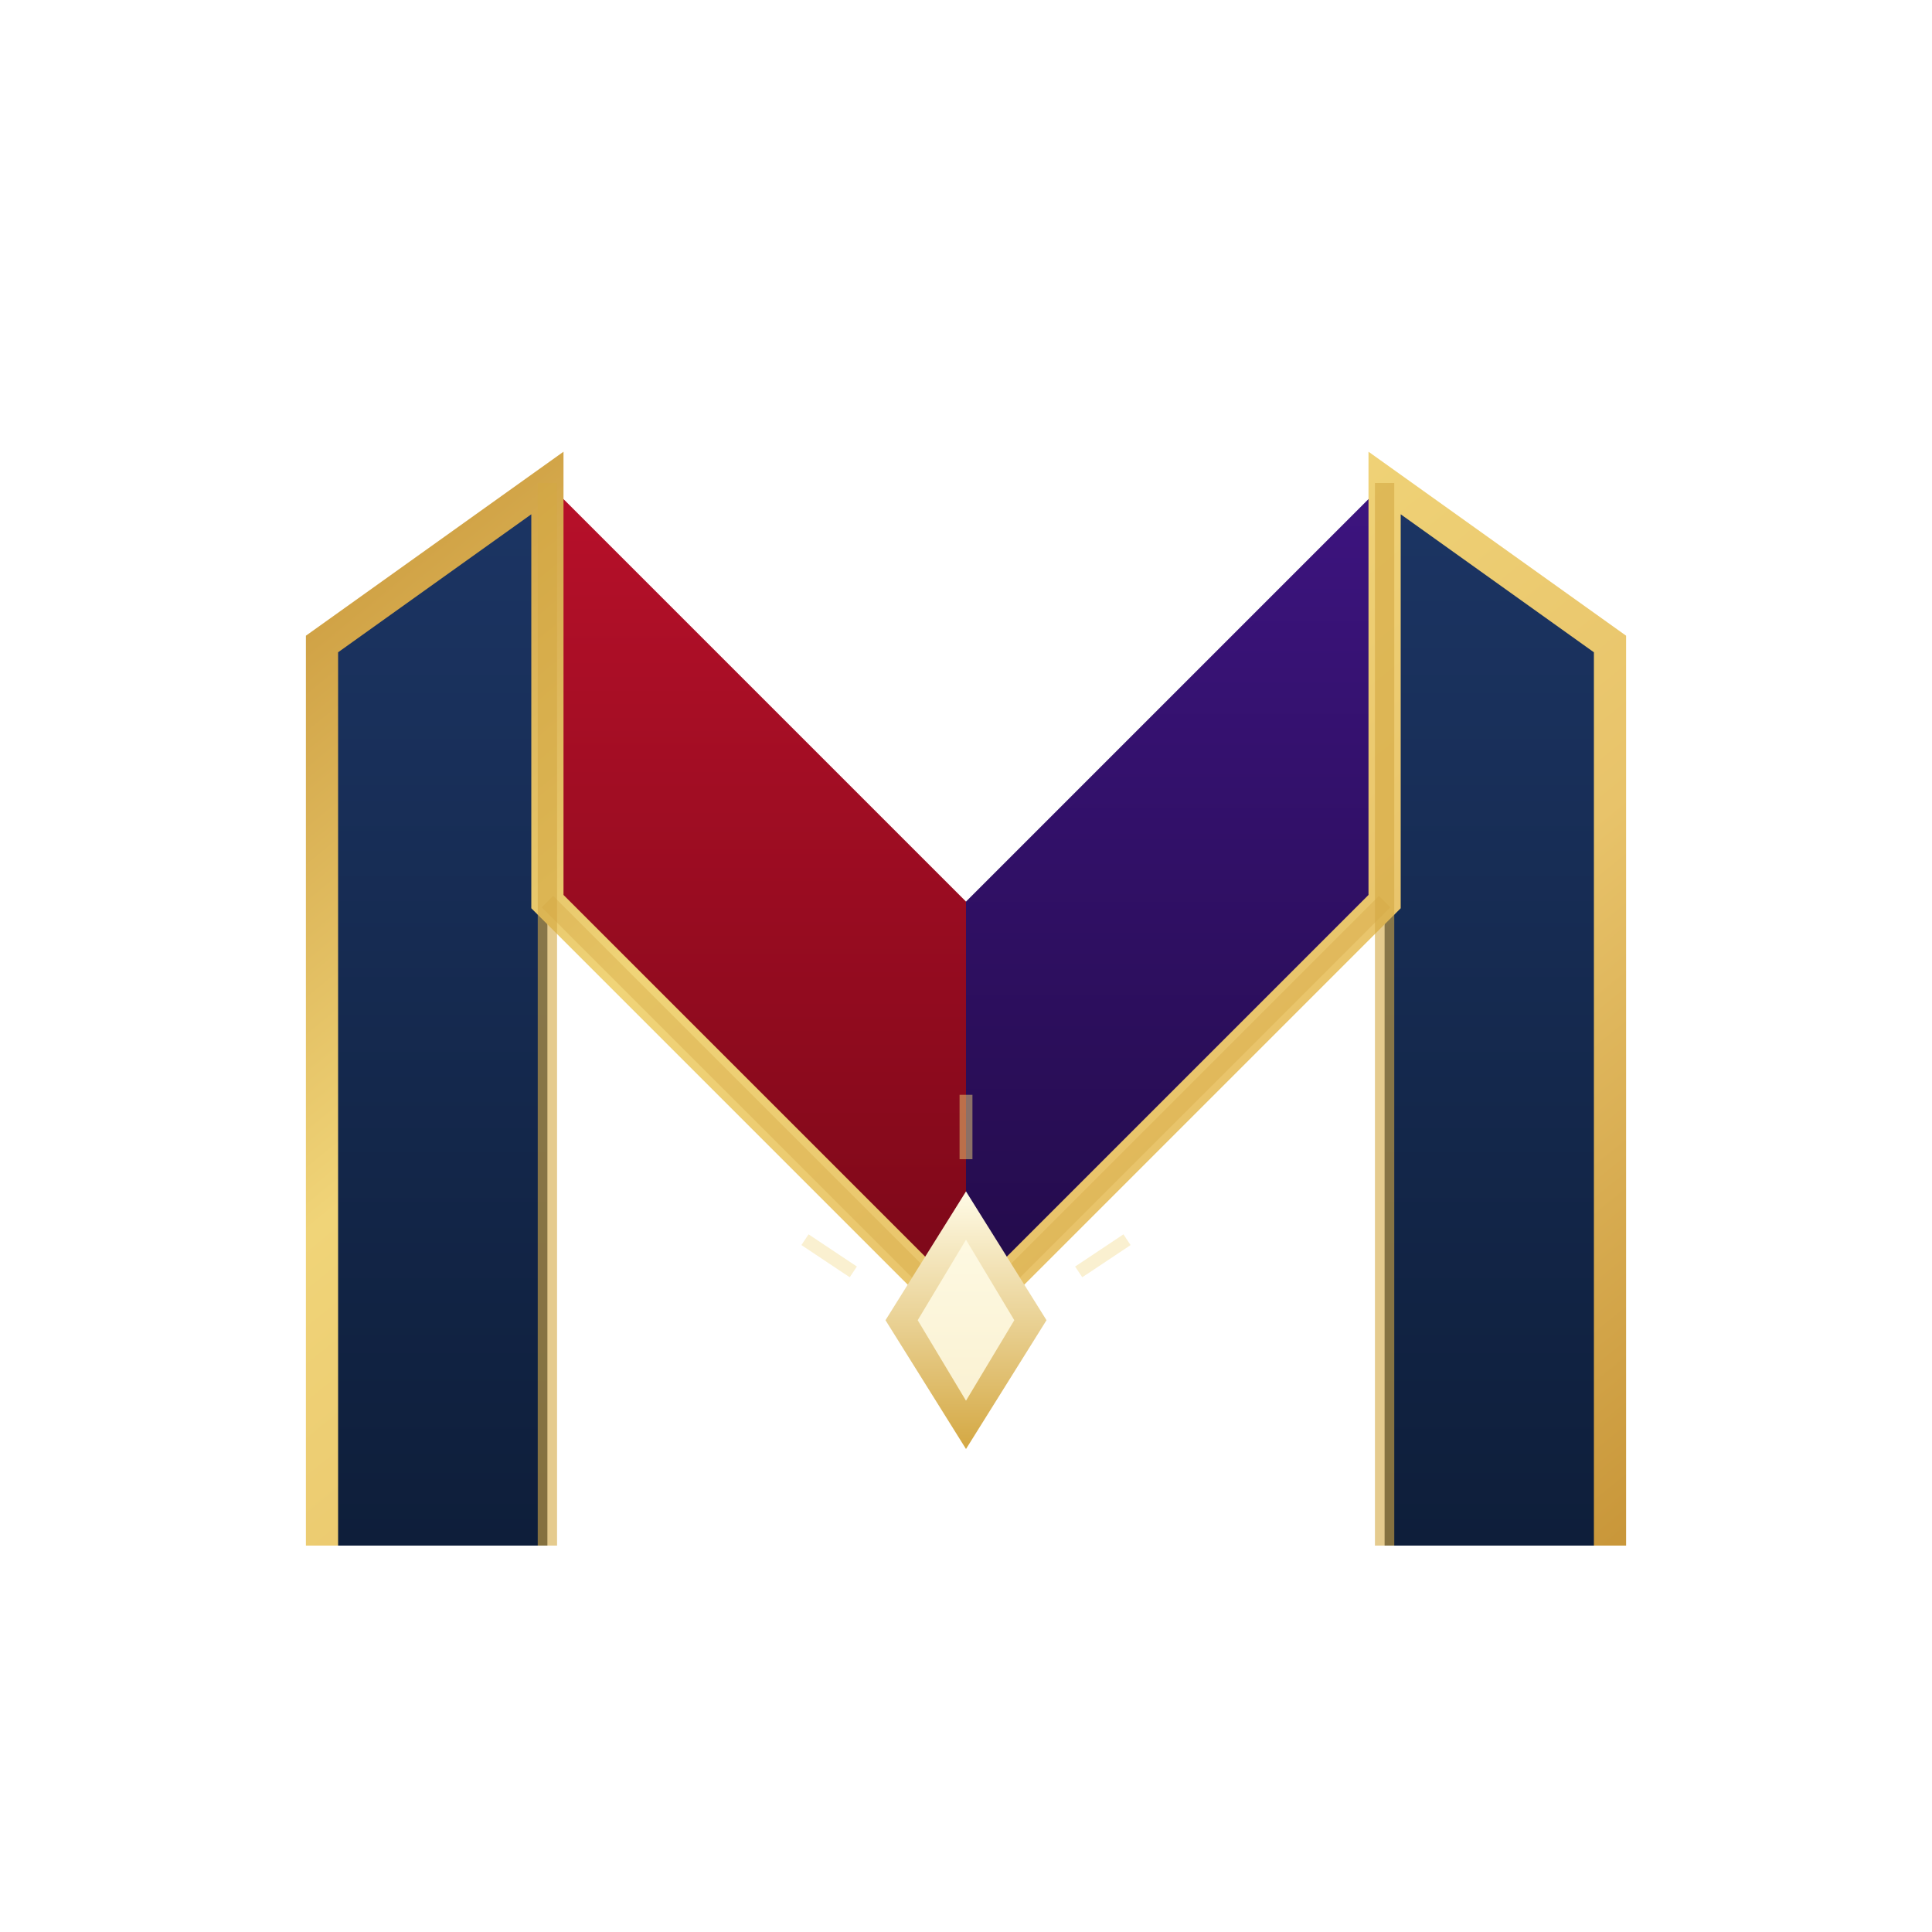
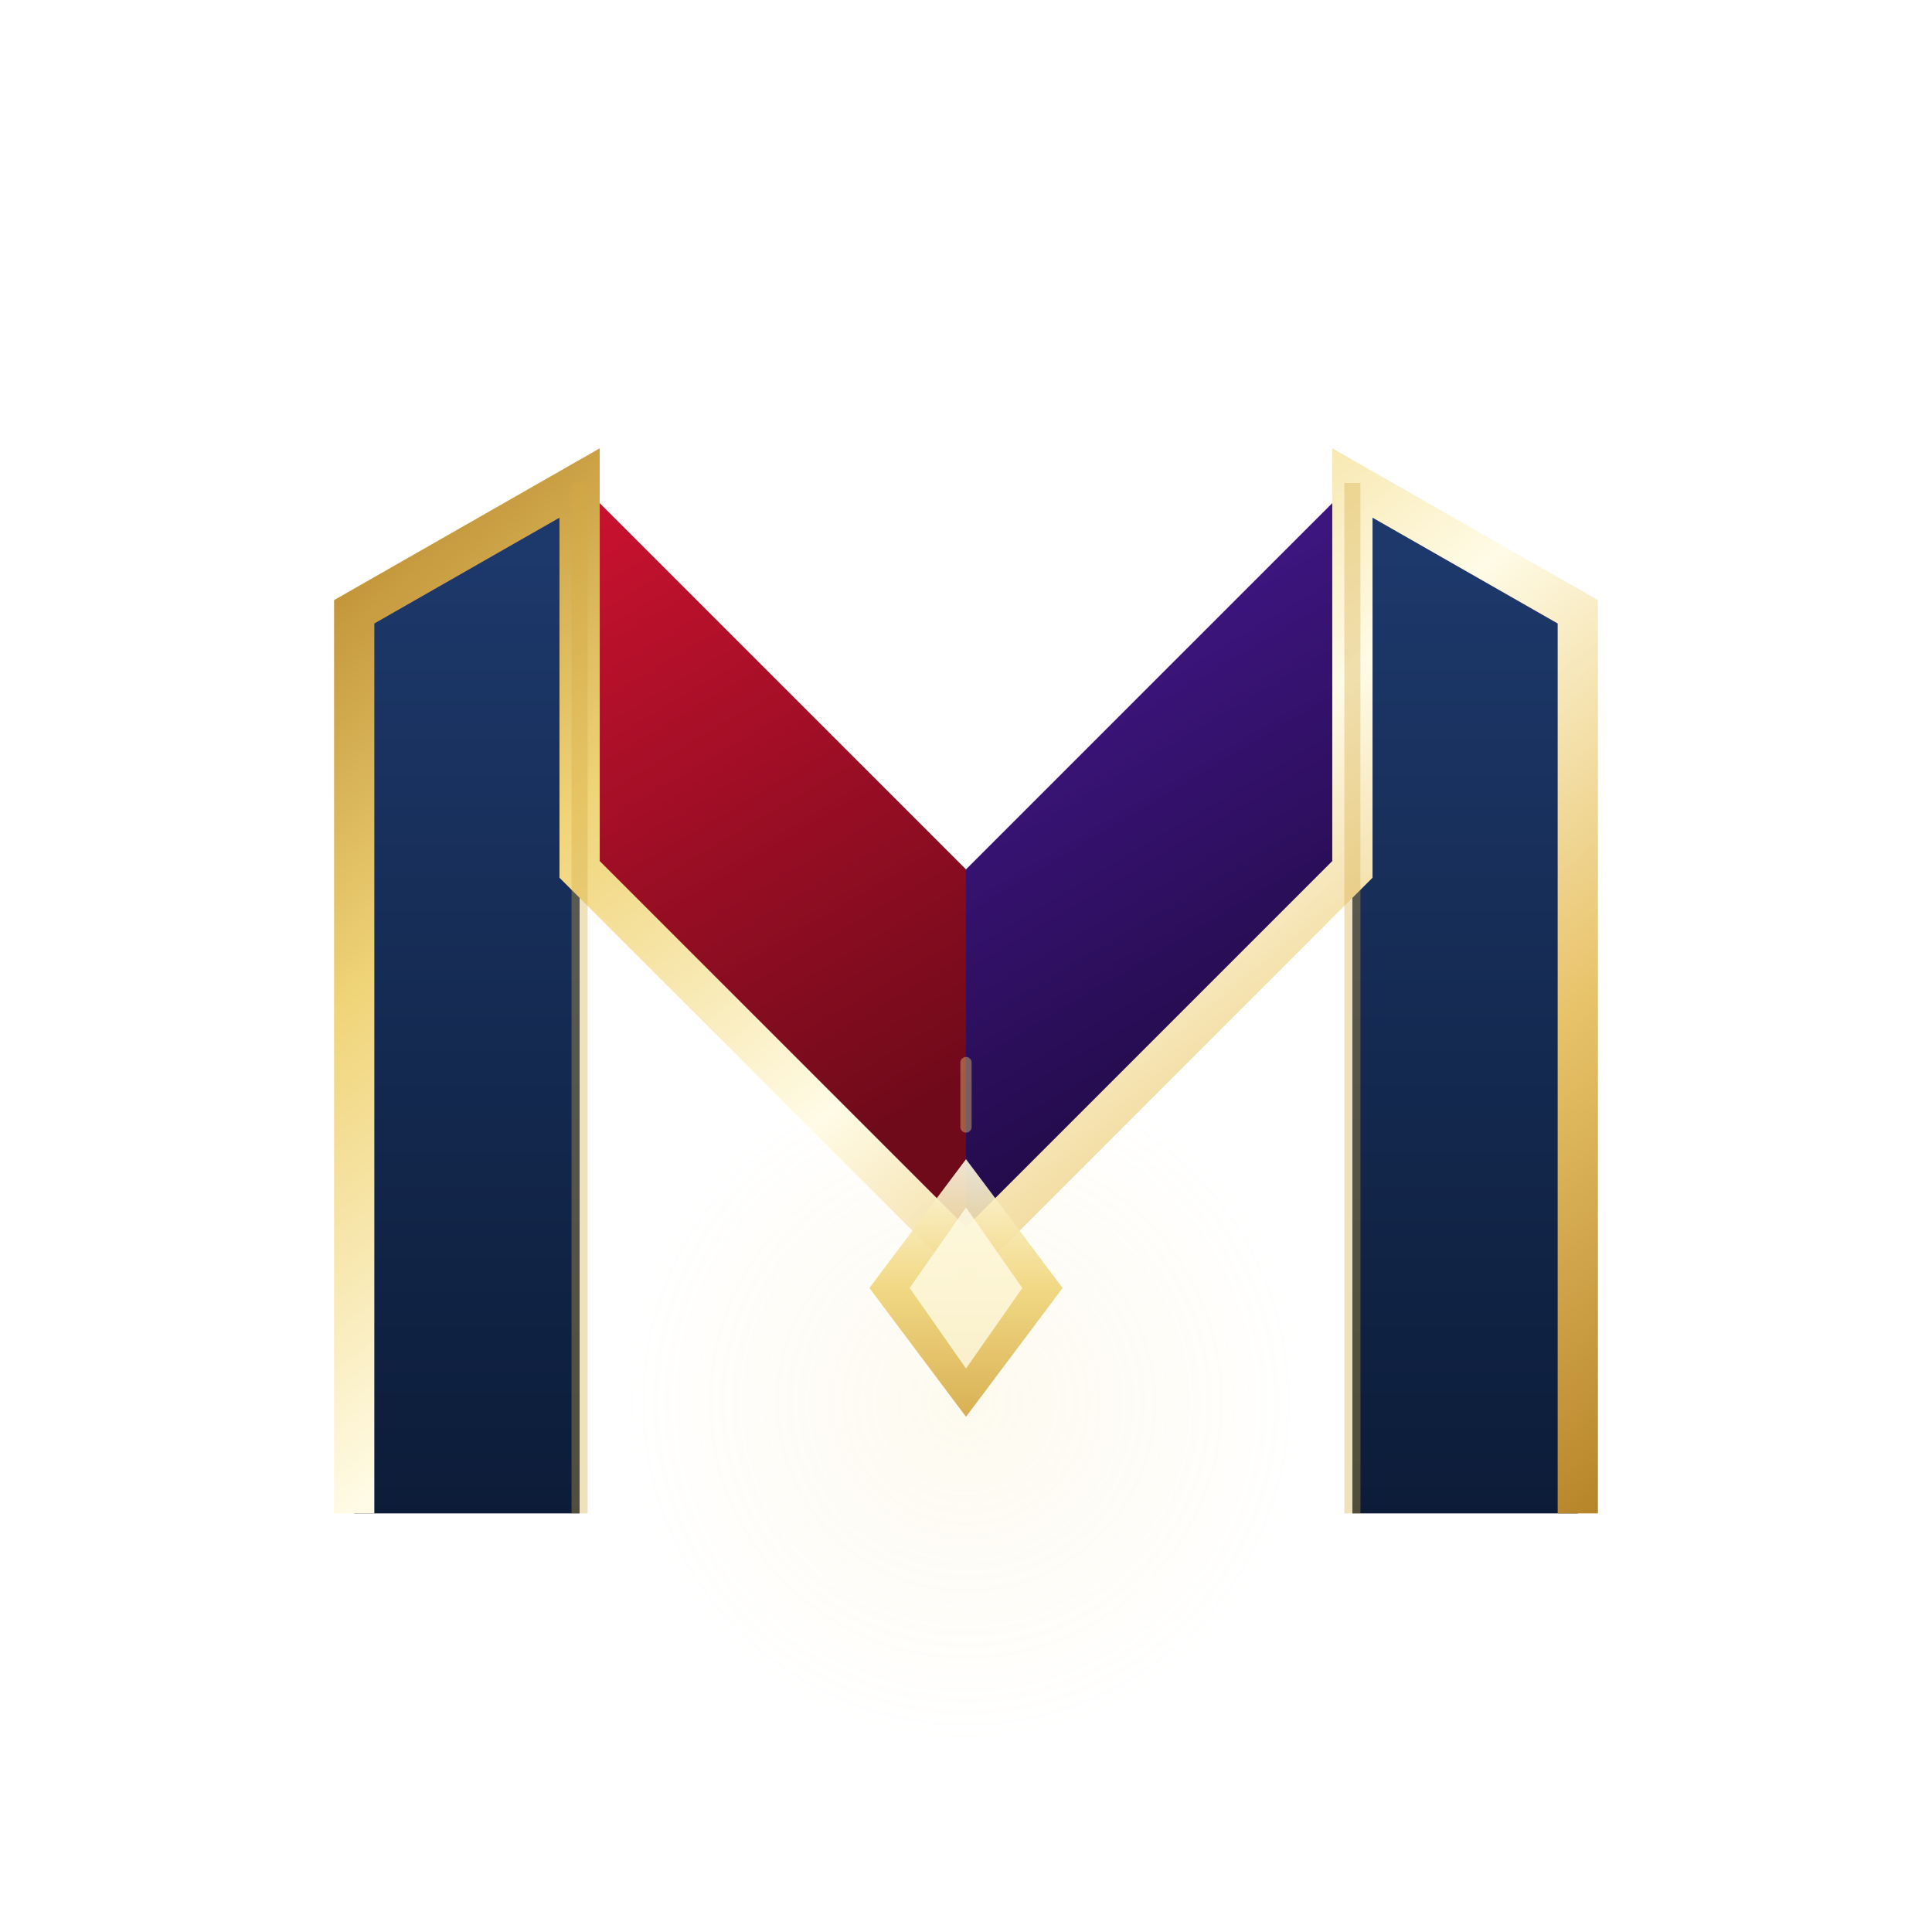
<svg xmlns="http://www.w3.org/2000/svg" viewBox="0 0 120 120" fill="none">
  <defs>
    <linearGradient id="goldEdge" x1="0" y1="0" x2="1" y2="1">
-       <stop offset="0%" stop-color="#C9973A" />
-       <stop offset="35%" stop-color="#F0D478" />
-       <stop offset="65%" stop-color="#E8C36A" />
-       <stop offset="100%" stop-color="#C9973A" />
+       <stop offset="0%" stop-color="#B8862A" />
+       <stop offset="25%" stop-color="#F0D478" />
+       <stop offset="50%" stop-color="#FFFBE6" />
+       <stop offset="75%" stop-color="#E8C36A" />
+       <stop offset="100%" stop-color="#B8862A" />
    </linearGradient>
-     <linearGradient id="purpleDeep" x1="0" y1="0" x2="0" y2="1">
-       <stop offset="0%" stop-color="#3D1480" />
-       <stop offset="100%" stop-color="#220B48" />
+     <linearGradient id="purpleDeep" x1="0" y1="0" x2="0.3" y2="1">
+       <stop offset="0%" stop-color="#4A1A99" />
+       <stop offset="100%" stop-color="#1E0940" />
    </linearGradient>
-     <linearGradient id="scarletRich" x1="0" y1="0" x2="0" y2="1">
-       <stop offset="0%" stop-color="#B8102A" />
-       <stop offset="100%" stop-color="#7A0818" />
+     <linearGradient id="scarletRich" x1="0" y1="0" x2="0.3" y2="1">
+       <stop offset="0%" stop-color="#CC1230" />
+       <stop offset="100%" stop-color="#6E0A1A" />
    </linearGradient>
    <linearGradient id="navyDeep" x1="0" y1="0" x2="0" y2="1">
-       <stop offset="0%" stop-color="#1C3564" />
-       <stop offset="100%" stop-color="#0E1E3A" />
+       <stop offset="0%" stop-color="#1E3A6E" />
+       <stop offset="100%" stop-color="#0C1C38" />
    </linearGradient>
    <linearGradient id="sparkGold" x1="0.5" y1="0" x2="0.5" y2="1">
      <stop offset="0%" stop-color="#FFFBE6" />
+       <stop offset="50%" stop-color="#F0D478" />
      <stop offset="100%" stop-color="#D4A843" />
    </linearGradient>
+     <radialGradient id="innerGlow" cx="0.5" cy="0.65" r="0.35">
+       <stop offset="0%" stop-color="#F0D478" stop-opacity="0.12" />
+       <stop offset="100%" stop-color="#F0D478" stop-opacity="0" />
+     </radialGradient>
  </defs>
-   <polygon points="20,96 34,96 34,30 20,40" fill="url(#navyDeep)" />
-   <polygon points="34,30 34,56 60,82 60,56" fill="url(#scarletRich)" />
-   <polygon points="60,56 60,82 86,56 86,30" fill="url(#purpleDeep)" />
-   <polygon points="86,30 86,96 100,96 100,40" fill="url(#navyDeep)" />
-   <polyline points="20,96 20,40 34,30 34,56 60,82 86,56 86,30 100,40 100,96" stroke="url(#goldEdge)" stroke-width="2" stroke-linejoin="miter" fill="none" />
-   <line x1="20" y1="96" x2="34" y2="96" stroke="url(#goldEdge)" stroke-width="2" />
-   <line x1="86" y1="96" x2="100" y2="96" stroke="url(#goldEdge)" stroke-width="2" />
-   <line x1="34" y1="30" x2="34" y2="96" stroke="#D4A843" stroke-width="1.2" opacity="0.6" />
-   <line x1="86" y1="30" x2="86" y2="96" stroke="#D4A843" stroke-width="1.2" opacity="0.6" />
-   <line x1="34" y1="56" x2="60" y2="82" stroke="#D4A843" stroke-width="1" opacity="0.4" />
-   <line x1="86" y1="56" x2="60" y2="82" stroke="#D4A843" stroke-width="1" opacity="0.4" />
-   <polygon points="60,74 65,82 60,90 55,82" fill="url(#sparkGold)" />
-   <polygon points="60,77 63,82 60,87 57,82" fill="#FFFBE6" opacity="0.85" />
-   <line x1="60" y1="72" x2="60" y2="68" stroke="#F0D478" stroke-width="0.8" opacity="0.5" />
-   <line x1="53" y1="79" x2="50" y2="77" stroke="#F0D478" stroke-width="0.8" opacity="0.35" />
-   <line x1="67" y1="79" x2="70" y2="77" stroke="#F0D478" stroke-width="0.8" opacity="0.35" />
+   <circle cx="60" cy="78" r="30" fill="url(#innerGlow)" />
+   <polygon points="22,94 36,94 36,30 22,38" fill="url(#navyDeep)" />
+   <polygon points="36,30 36,54 60,78 60,54" fill="url(#scarletRich)" />
+   <polygon points="60,54 60,78 84,54 84,30" fill="url(#purpleDeep)" />
+   <polygon points="84,30 84,94 98,94 98,38" fill="url(#navyDeep)" />
+   <polyline points="22,94 22,38 36,30 36,54 60,78 84,54 84,30 98,38 98,94" stroke="url(#goldEdge)" stroke-width="2.5" stroke-linejoin="miter" fill="none" />
+   <line x1="22" y1="94" x2="36" y2="94" stroke="url(#goldEdge)" stroke-width="2.5" />
+   <line x1="84" y1="94" x2="98" y2="94" stroke="url(#goldEdge)" stroke-width="2.5" />
+   <line x1="36" y1="30" x2="36" y2="94" stroke="#D4A843" stroke-width="1" opacity="0.35" />
+   <line x1="84" y1="30" x2="84" y2="94" stroke="#D4A843" stroke-width="1" opacity="0.35" />
+   <polygon points="60,72 66,80 60,88 54,80" fill="url(#sparkGold)" opacity="0.9" />
+   <polygon points="60,75 63.5,80 60,85 56.5,80" fill="#FFFBE6" opacity="0.8" />
+   <line x1="60" y1="70" x2="60" y2="66" stroke="#F0D478" stroke-width="0.7" opacity="0.4" stroke-linecap="round" />
</svg>
